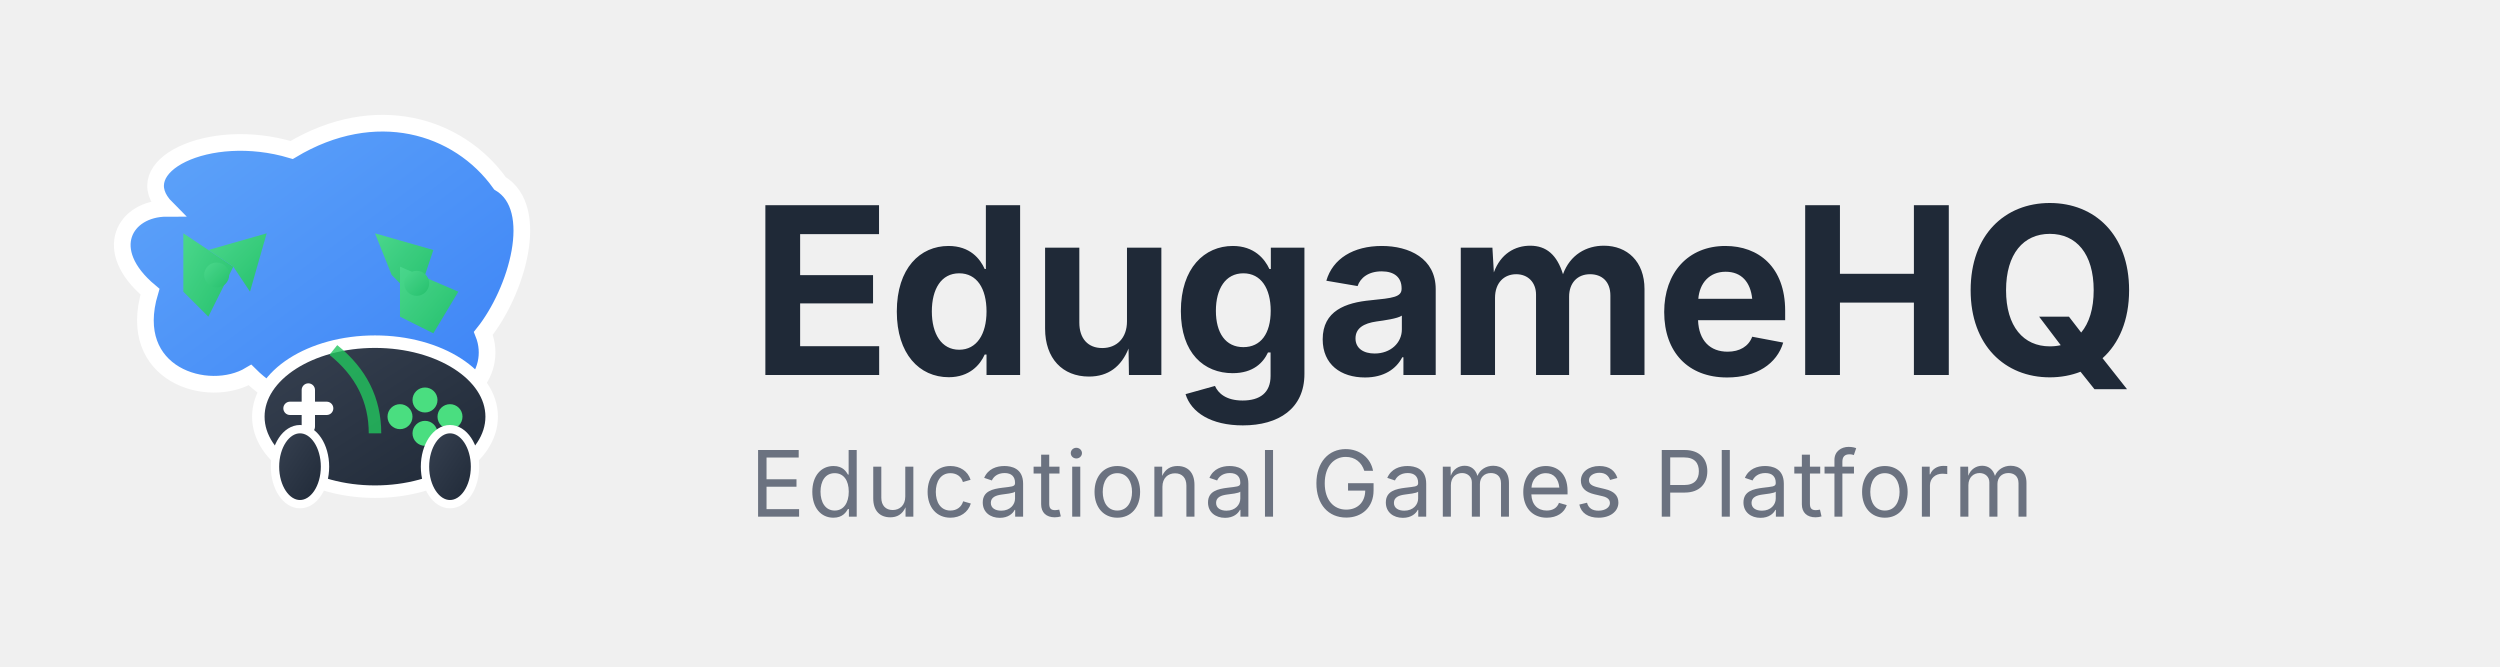
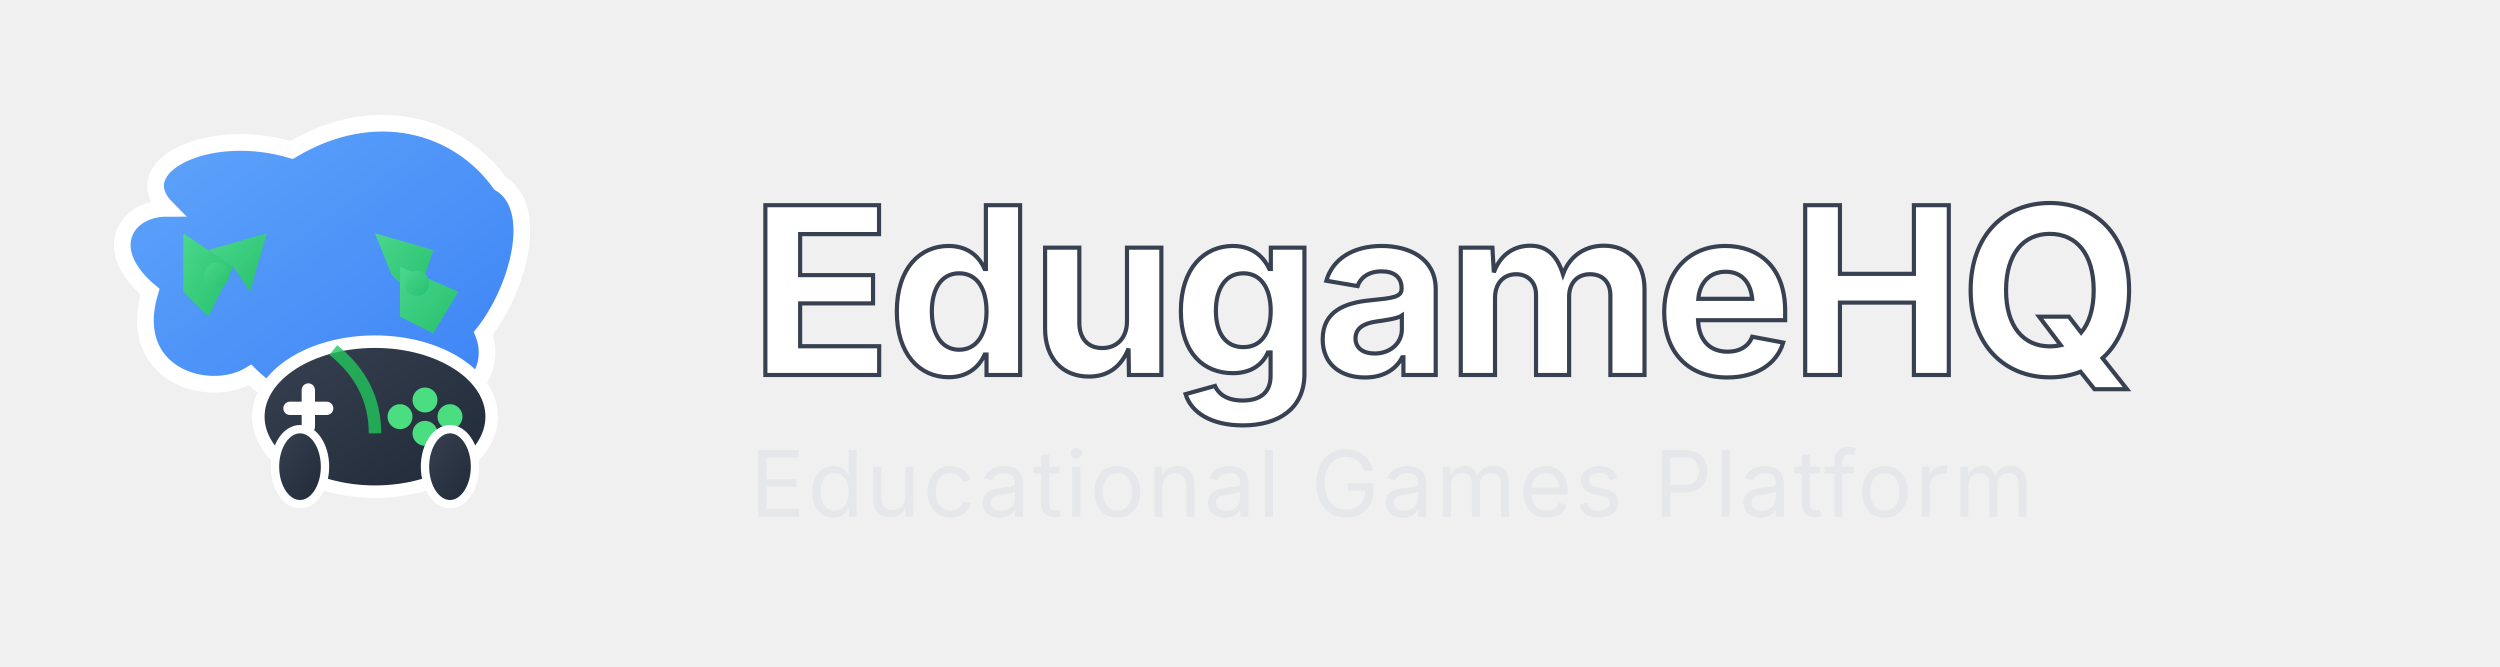
<svg xmlns="http://www.w3.org/2000/svg" width="300" height="80" viewBox="0 0 300 80">
  <defs>
    <linearGradient id="brainOutline" x1="0%" y1="0%" x2="100%" y2="100%">
      <stop offset="0%" style="stop-color:#60A5FA;stop-opacity:1" />
      <stop offset="100%" style="stop-color:#3B82F6;stop-opacity:1" />
    </linearGradient>
    <linearGradient id="brainCircuit" x1="0%" y1="0%" x2="100%" y2="100%">
      <stop offset="0%" style="stop-color:#4ADE80;stop-opacity:1" />
      <stop offset="100%" style="stop-color:#22C55E;stop-opacity:1" />
    </linearGradient>
    <linearGradient id="gamepadColor" x1="0%" y1="0%" x2="100%" y2="100%">
      <stop offset="0%" style="stop-color:#374151;stop-opacity:1" />
      <stop offset="100%" style="stop-color:#1F2937;stop-opacity:1" />
    </linearGradient>
  </defs>
  <g transform="translate(10, 10)">
    <path d="M10 15               C5 10, 15 5, 25 8              C35 2, 45 5, 50 12              C55 15, 52 25, 48 30              C50 35, 45 40, 40 38              C35 42, 25 40, 20 35              C15 38, 5 35, 8 25              C2 20, 5 15, 10 15 Z" fill="url(#brainOutline)" stroke="#FFFFFF" stroke-width="2" />
    <g fill="url(#brainCircuit)" opacity="0.9">
      <path d="M12 18 L18 22 L15 28 L12 25 Z" />
      <path d="M15 20 L22 18 L20 25 L18 22 Z" />
      <circle cx="16" cy="23" r="1.5" />
      <path d="M35 18 L42 20 L40 26 L37 23 Z" />
      <path d="M38 22 L45 25 L42 30 L38 28 Z" />
      <circle cx="40" cy="24" r="1.5" />
      <path d="M25 22 L35 22" stroke="url(#brainCircuit)" stroke-width="1.5" fill="none" />
      <path d="M22 26 L38 26" stroke="url(#brainCircuit)" stroke-width="1" fill="none" />
    </g>
    <g transform="translate(35, 40)">
      <ellipse cx="0" cy="0" rx="14" ry="9" fill="url(#gamepadColor)" stroke="#FFFFFF" stroke-width="1.5" />
      <g transform="translate(-8, -1)">
        <rect x="-0.8" y="-3" width="1.6" height="6" rx="0.8" fill="#FFFFFF" />
        <rect x="-3" y="-0.8" width="6" height="1.6" rx="0.8" fill="#FFFFFF" />
      </g>
      <circle cx="6" cy="-2" r="1.5" fill="#4ADE80" />
      <circle cx="9" cy="0" r="1.5" fill="#4ADE80" />
      <circle cx="6" cy="2" r="1.5" fill="#4ADE80" />
      <circle cx="3" cy="0" r="1.5" fill="#4ADE80" />
      <ellipse cx="-9" cy="6" rx="3" ry="4.5" fill="url(#gamepadColor)" stroke="#FFFFFF" stroke-width="1" />
      <ellipse cx="9" cy="6" rx="3" ry="4.5" fill="url(#gamepadColor)" stroke="#FFFFFF" stroke-width="1" />
    </g>
    <path d="M30 32 Q35 36 35 42" stroke="#22C55E" stroke-width="1.5" fill="none" opacity="0.8" />
  </g>
-   <text x="90" y="45" font-family="'Inter', 'Helvetica', sans-serif" font-size="28" font-weight="700" fill="#1F2937" letter-spacing="-0.5px">EdugameHQ</text>
-   <text x="90" y="62" font-family="'Inter', sans-serif" font-size="11" font-weight="400" fill="#6B7280" letter-spacing="0.3px">Educational Games Platform</text>
+   <text x="90" y="45" font-family="'Inter', 'Helvetica', sans-serif" font-size="28" font-weight="700" fill="#FFFFFF" stroke="#374151" stroke-width="0.5" letter-spacing="-0.5px">EdugameHQ</text>
+   <text x="90" y="62" font-family="'Inter', sans-serif" font-size="11" font-weight="400" fill="#E5E7EB" letter-spacing="0.3px">Educational Games Platform</text>
</svg>
